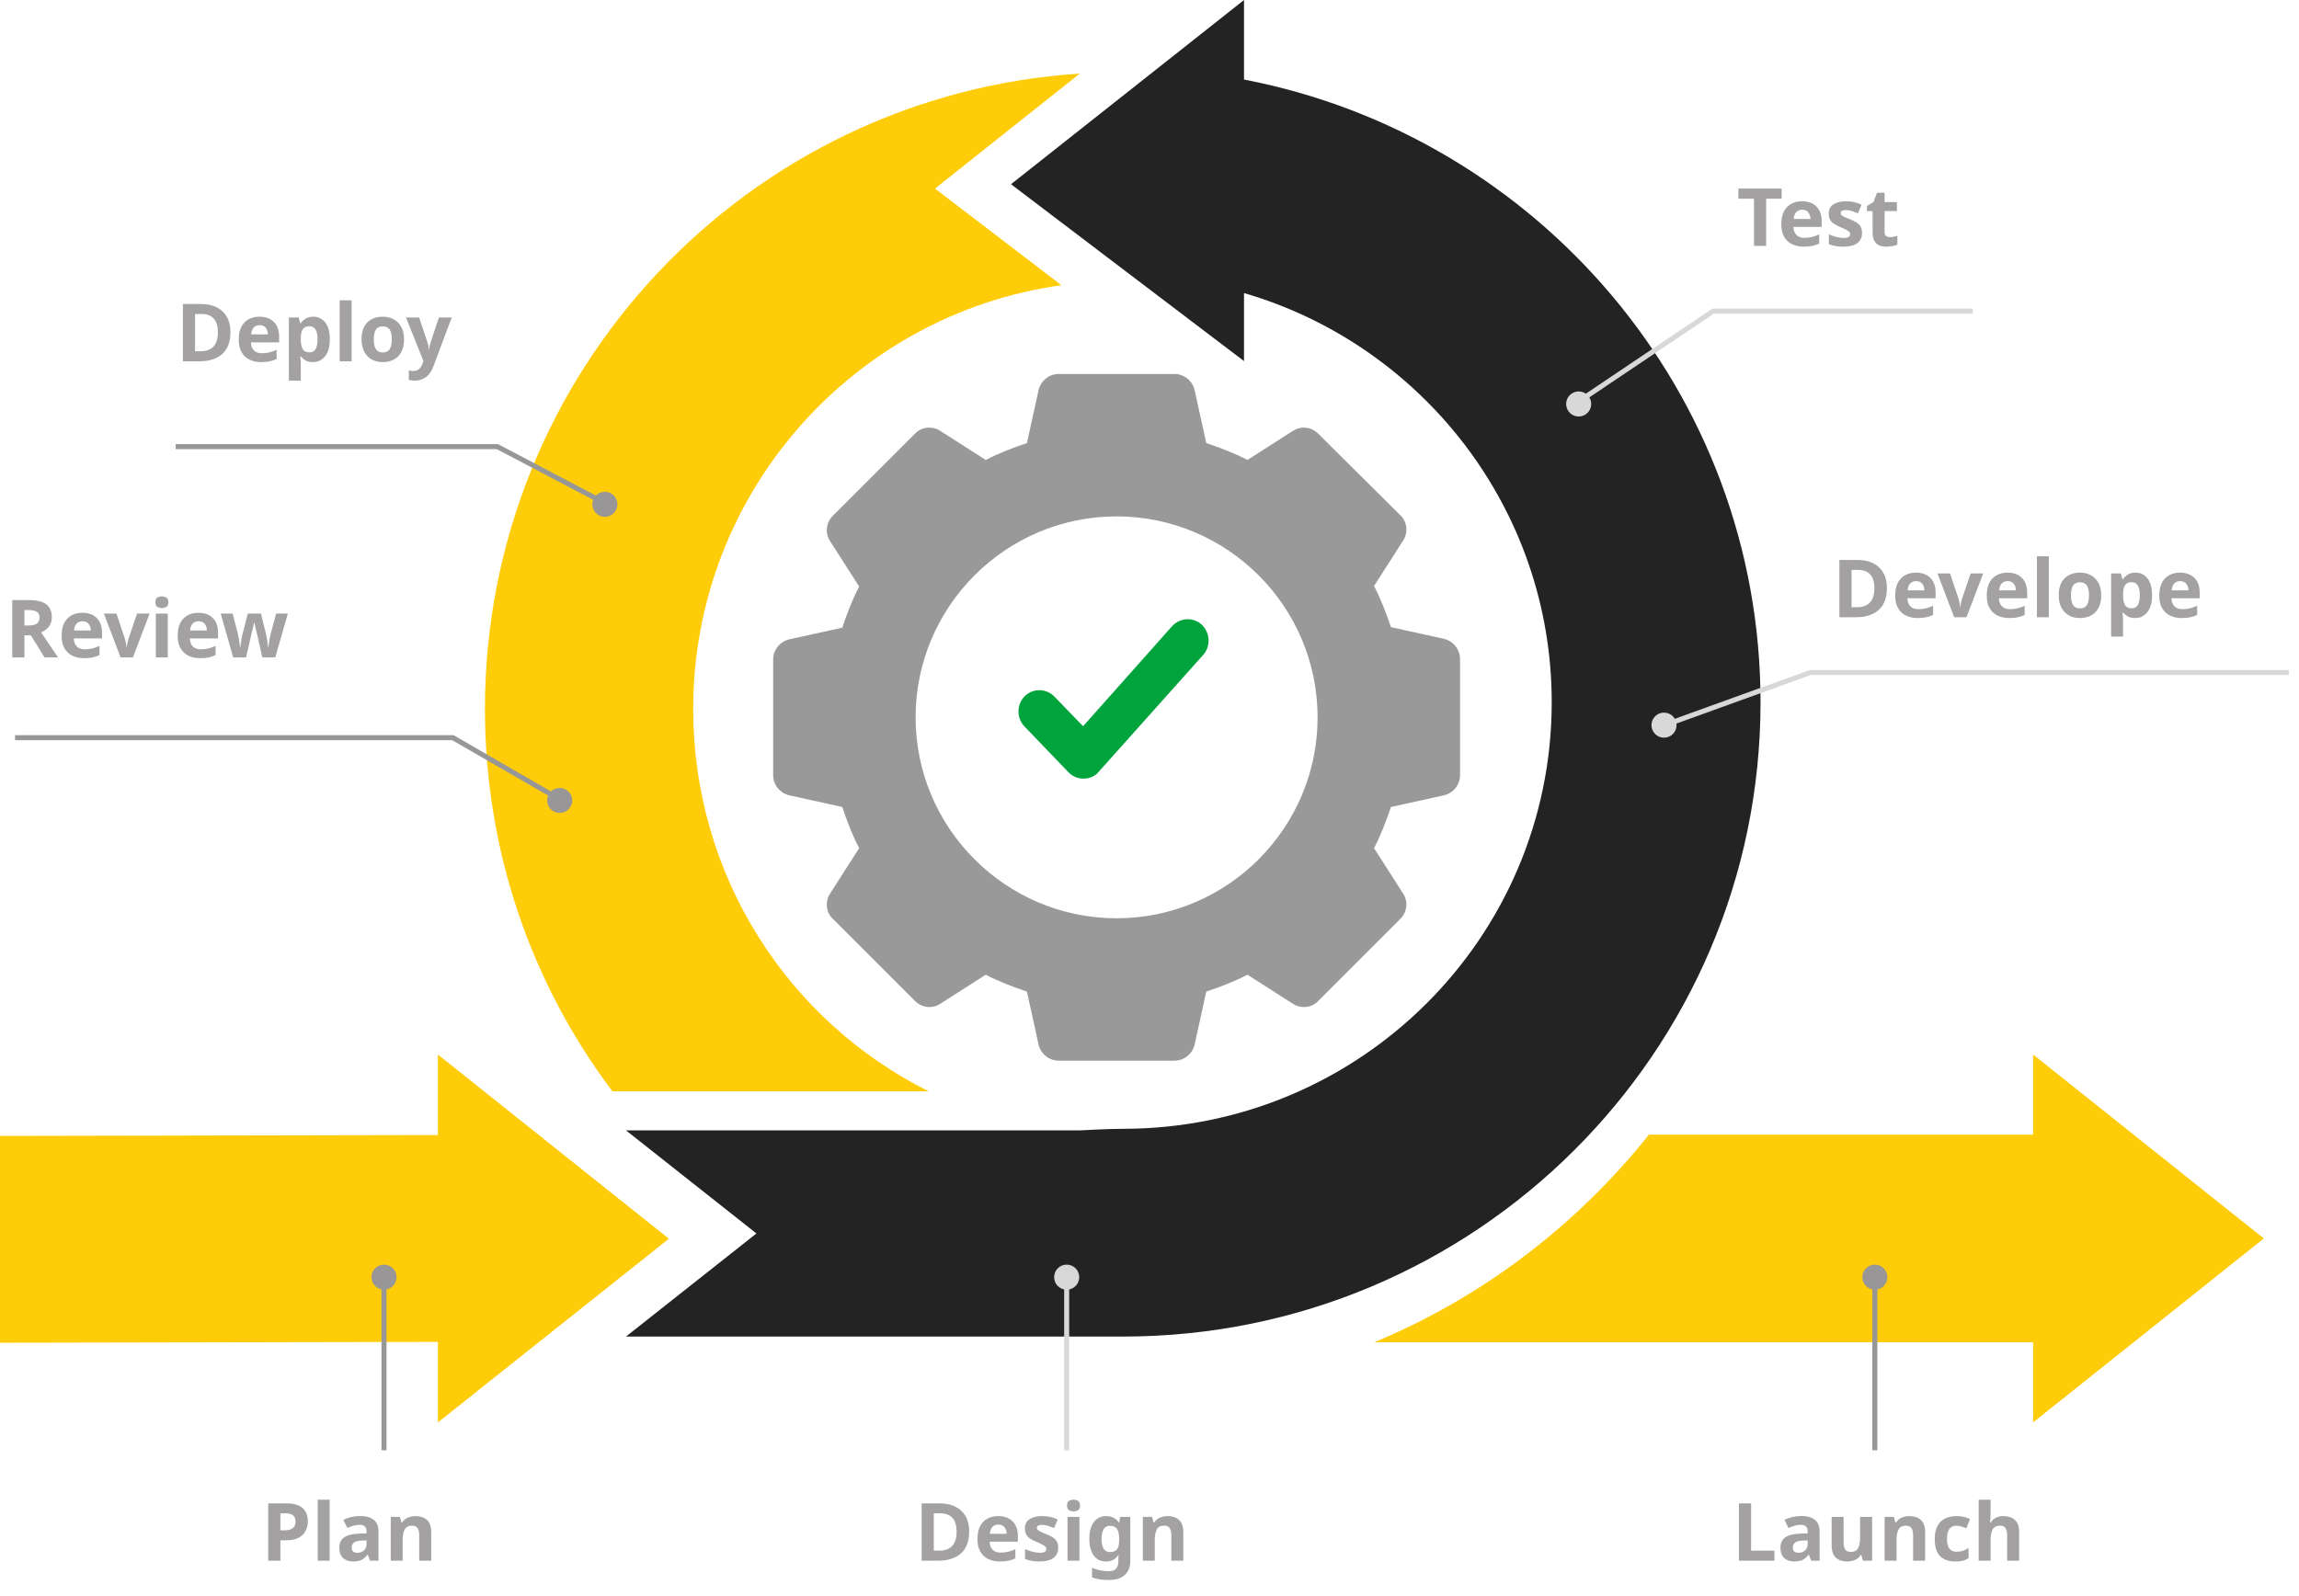
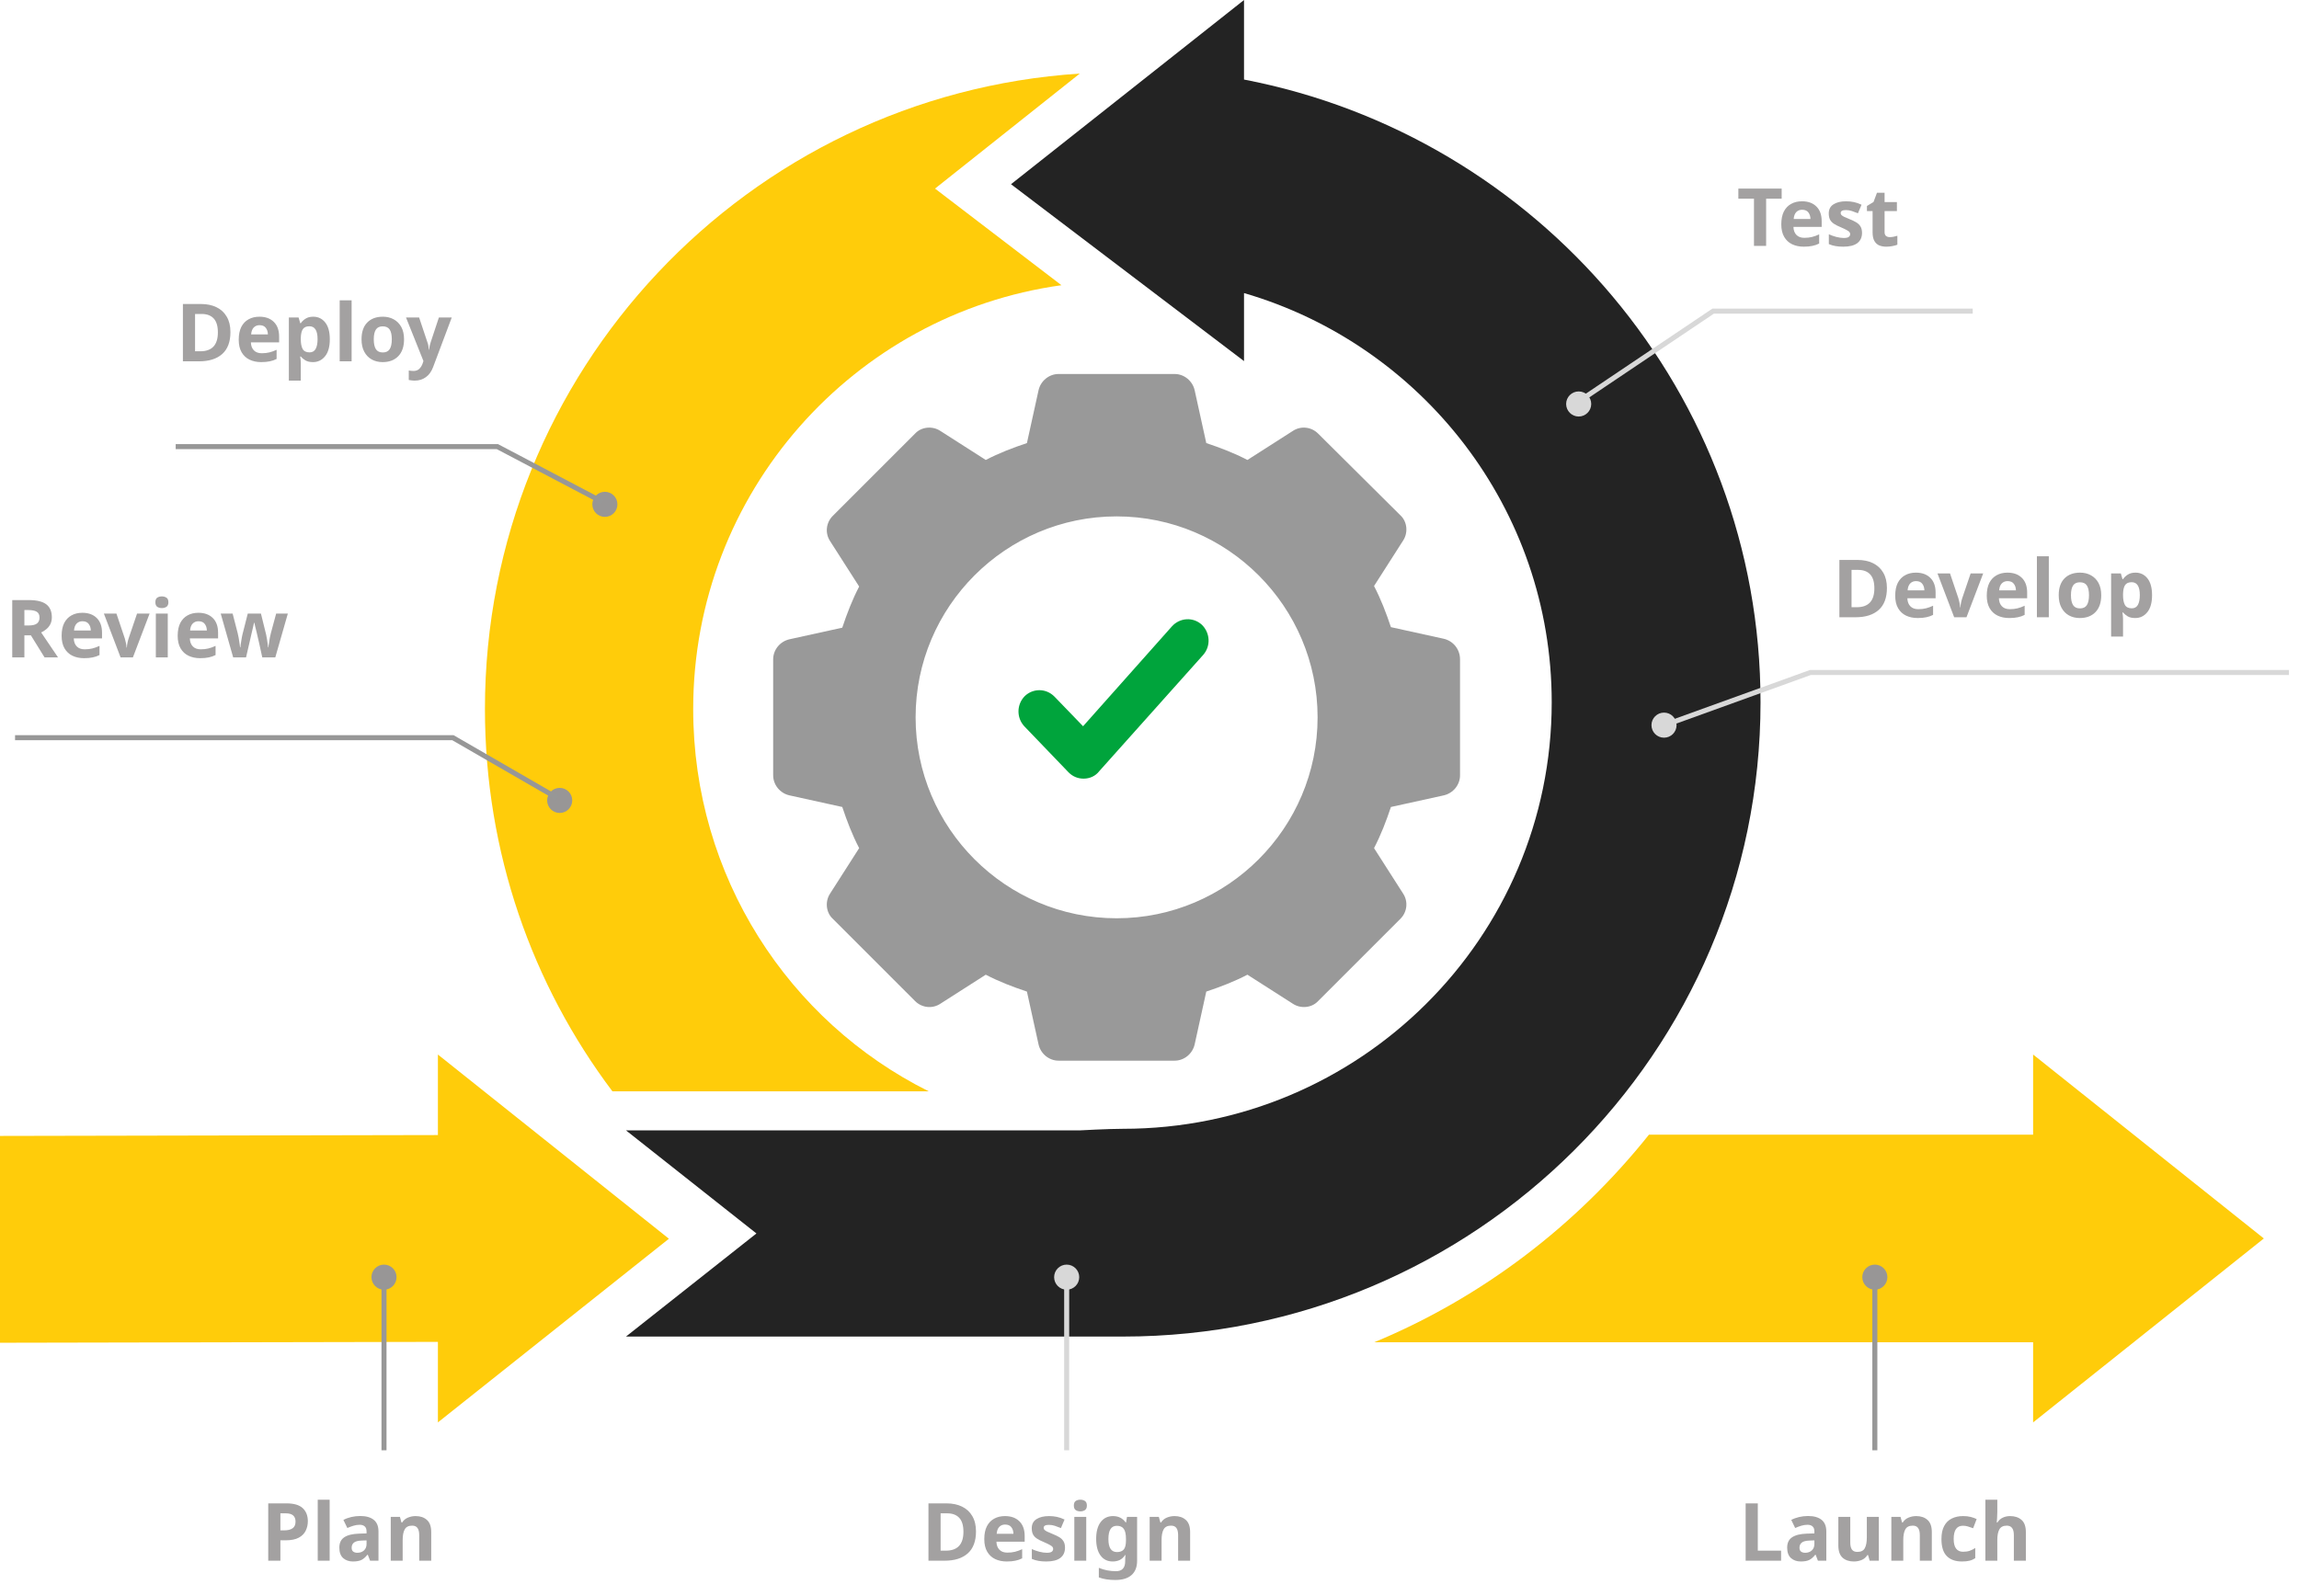
<svg xmlns="http://www.w3.org/2000/svg" width="458px" height="318px" viewBox="0 0 458 318" version="1.1">
  <g id="PWA-Page" stroke="none" stroke-width="1" fill="none" fill-rule="evenodd">
    <g transform="translate(-190, -3368)" id="Group-16">
      <g transform="translate(190, 3368)">
        <g id="Group" fill-rule="nonzero">
          <polygon id="Path" fill="#FFCC0A" points="133.259 246.842 87.238 210.137 87.238 226.183 1.7568787e-13 226.357 1.7568787e-13 267.57 87.238 267.396 87.238 283.441" />
          <path d="M138.096,141.284 C138.096,98.17 170.074,62.589 211.458,56.834 L186.272,37.579 L215.115,14.661 C148.964,18.951 96.608,73.996 96.608,141.284 C96.608,169.853 106.013,196.224 122.002,217.468 L185.018,217.468 C157.115,203.55 138.096,174.667 138.096,141.284 Z" id="Path" fill="#FFCC0A" />
          <path d="M451,246.789 L405.03,210.137 L405.03,226.1 L328.505,226.1 C314.087,244.164 295.281,258.552 273.758,267.478 L405.03,267.478 L405.03,283.441 L451,246.789 Z" id="Path" fill="#FFCC0A" />
          <path d="M247.829,15.851 L247.829,0 L201.41,36.707 L247.829,71.955 L247.829,58.398 C283.246,68.722 309.128,101.362 309.128,139.947 C309.128,186.874 270.882,224.937 223.729,224.937 C220.795,224.937 215.136,225.25 215.136,225.25 L129.947,225.25 L124.707,225.25 L150.694,245.793 L124.707,266.337 L222.471,266.337 L222.471,266.337 C222.89,266.337 223.309,266.337 223.729,266.337 C293.829,266.337 350.727,209.712 350.727,139.947 C350.727,78.42 306.403,27.113 247.829,15.851 Z" id="Path" fill="#232323" />
          <path d="M287.605,127.283 L277.095,124.971 C276.149,122.134 275.098,119.401 273.732,116.774 L279.512,107.736 C280.563,106.159 280.353,103.952 278.987,102.691 L262.592,86.401 C261.226,85.035 259.124,84.825 257.547,85.876 L248.509,91.656 C245.882,90.29 243.149,89.239 240.312,88.293 L238,77.783 C237.579,75.892 235.898,74.525 234.006,74.525 L210.885,74.525 C208.994,74.525 207.312,75.892 206.892,77.783 L204.58,88.293 C201.742,89.239 199.009,90.29 196.382,91.656 L187.344,85.876 C185.768,84.825 183.561,85.035 182.299,86.401 L165.905,102.796 C164.538,104.162 164.328,106.264 165.379,107.841 L171.159,116.879 C169.793,119.506 168.742,122.239 167.796,125.076 L157.287,127.388 C155.395,127.809 154.029,129.49 154.029,131.382 L154.029,154.503 C154.029,156.395 155.395,158.076 157.287,158.496 L167.796,160.809 C168.742,163.646 169.793,166.379 171.159,169.006 L165.379,178.044 C164.328,179.621 164.538,181.828 165.905,183.089 L182.299,199.483 C183.666,200.85 185.768,201.06 187.344,200.009 L196.382,194.229 C199.009,195.595 201.742,196.646 204.58,197.592 L206.892,208.101 C207.312,209.993 208.994,211.359 210.885,211.359 L234.006,211.359 C235.898,211.359 237.579,209.993 238,208.101 L240.312,197.592 C243.149,196.646 245.882,195.595 248.509,194.229 L257.547,200.009 C259.124,201.06 261.331,200.85 262.592,199.483 L278.987,183.089 C280.353,181.722 280.563,179.621 279.512,178.044 L273.732,169.006 C275.098,166.379 276.149,163.646 277.095,160.809 L287.605,158.496 C289.496,158.076 290.863,156.395 290.863,154.503 L290.863,131.382 C290.863,129.385 289.496,127.704 287.605,127.283 Z M262.487,142.942 C262.487,165.012 244.516,182.984 222.446,182.984 C200.376,182.984 182.404,165.012 182.404,142.942 C182.404,120.872 200.376,102.901 222.446,102.901 C244.516,102.901 262.487,120.872 262.487,142.942 Z" id="Shape" fill="#999999" />
          <path d="M215.87,155.16 C214.73,155.16 213.693,154.738 212.864,153.894 L204.052,144.719 C202.497,143.032 202.497,140.395 204.155,138.708 C205.814,137.126 208.406,137.126 210.065,138.813 L215.766,144.719 L233.494,124.787 C235.049,123.099 237.641,122.889 239.403,124.47 C241.062,126.052 241.269,128.689 239.714,130.482 L218.98,153.683 C218.254,154.632 217.114,155.16 215.87,155.16 C215.974,155.16 215.974,155.16 215.87,155.16 Z" id="Path" fill="#00A43C" />
        </g>
-         <text id="Test" font-family="Montserrat-ExtraBold, Montserrat" font-size="16" font-weight="600" fill="#A3A1A1">
+         <text id="Test" font-family="Montserrat-ExtraBold, Montserrat" font-size="16" font-weight="700" fill="#A3A1A1">
          <tspan x="346" y="49">Test</tspan>
        </text>
-         <text id="Develope" font-family="Montserrat-ExtraBold, Montserrat" font-size="16" font-weight="600" fill="#A3A1A1">
-           <tspan x="365" y="123">Develope</tspan>
+         <text id="Develop" font-family="Montserrat-ExtraBold, Montserrat" font-size="16" font-weight="700" fill="#A3A1A1">
+           <tspan x="365" y="123">Develop</tspan>
        </text>
-         <text id="Deploy" font-family="Montserrat-ExtraBold, Montserrat" font-size="16" font-weight="600" fill="#A3A1A1">
+         <text id="Deploy" font-family="Montserrat-ExtraBold, Montserrat" font-size="16" font-weight="700" fill="#A3A1A1">
          <tspan x="35" y="72">Deploy</tspan>
        </text>
-         <text id="Review" font-family="Montserrat-ExtraBold, Montserrat" font-size="16" font-weight="600" fill="#A3A1A1">
+         <text id="Review" font-family="Montserrat-ExtraBold, Montserrat" font-size="16" font-weight="700" fill="#A3A1A1">
          <tspan x="1" y="131">Review</tspan>
        </text>
-         <text id="Plan" font-family="Montserrat-ExtraBold, Montserrat" font-size="16" font-weight="600" fill="#A3A1A1">
+         <text id="Plan" font-family="Montserrat-ExtraBold, Montserrat" font-size="16" font-weight="700" fill="#A3A1A1">
          <tspan x="52" y="311">Plan</tspan>
        </text>
-         <text id="Design" font-family="Montserrat-ExtraBold, Montserrat" font-size="16" font-weight="600" fill="#A3A1A1">
-           <tspan x="182.168" y="311">Design</tspan>
+         <text id="Design" font-family="Montserrat-ExtraBold, Montserrat" font-size="16" font-weight="700" fill="#A3A1A1">
+           <tspan x="183.528" y="311">Design</tspan>
        </text>
-         <text id="Launch" font-family="Montserrat-ExtraBold, Montserrat" font-size="16" font-weight="600" fill="#A3A1A1">
-           <tspan x="344.988" y="311">Launch</tspan>
+         <text id="Launch" font-family="Montserrat-ExtraBold, Montserrat" font-size="16" font-weight="700" fill="#A3A1A1">
+           <tspan x="346.324" y="311">Launch</tspan>
        </text>
        <polyline id="Path-2" stroke="#D8D8D8" points="316 79 341.284 62 393 62" />
        <circle id="Oval" fill="#D8D8D8" cx="314.5" cy="80.5" r="2.5" />
        <circle id="Oval-Copy-2" fill="#989696" cx="120.5" cy="100.5" r="2.5" />
        <circle id="Oval-Copy-3" fill="#989696" cx="111.5" cy="159.5" r="2.5" />
        <circle id="Oval-Copy-4" fill="#D8D8D8" cx="212.5" cy="254.5" r="2.5" />
        <circle id="Oval-Copy-5" fill="#989696" cx="373.5" cy="254.5" r="2.5" />
        <circle id="Oval-Copy-6" fill="#989696" cx="76.5" cy="254.5" r="2.5" />
        <circle id="Oval-Copy" fill="#D8D8D8" cx="331.5" cy="144.5" r="2.5" />
        <polyline id="Path-3" stroke="#D8D8D8" points="333 144 360.677 134 456 134" />
        <polyline id="Path-4" stroke="#979797" points="120 100 99.091 89 35 89" />
        <polyline id="Path-4-Copy" stroke="#979797" points="111 159 90.231 147 3 147" />
        <polygon id="Rectangle" fill="#D8D8D8" points="212 256 213 256 213 289 212 289" />
        <polygon id="Rectangle-Copy-2" fill="#979797" points="373 256 374 256 374 289 373 289" />
        <polygon id="Rectangle-Copy-3" fill="#979797" points="76 256 77 256 77 289 76 289" />
      </g>
    </g>
  </g>
</svg>
